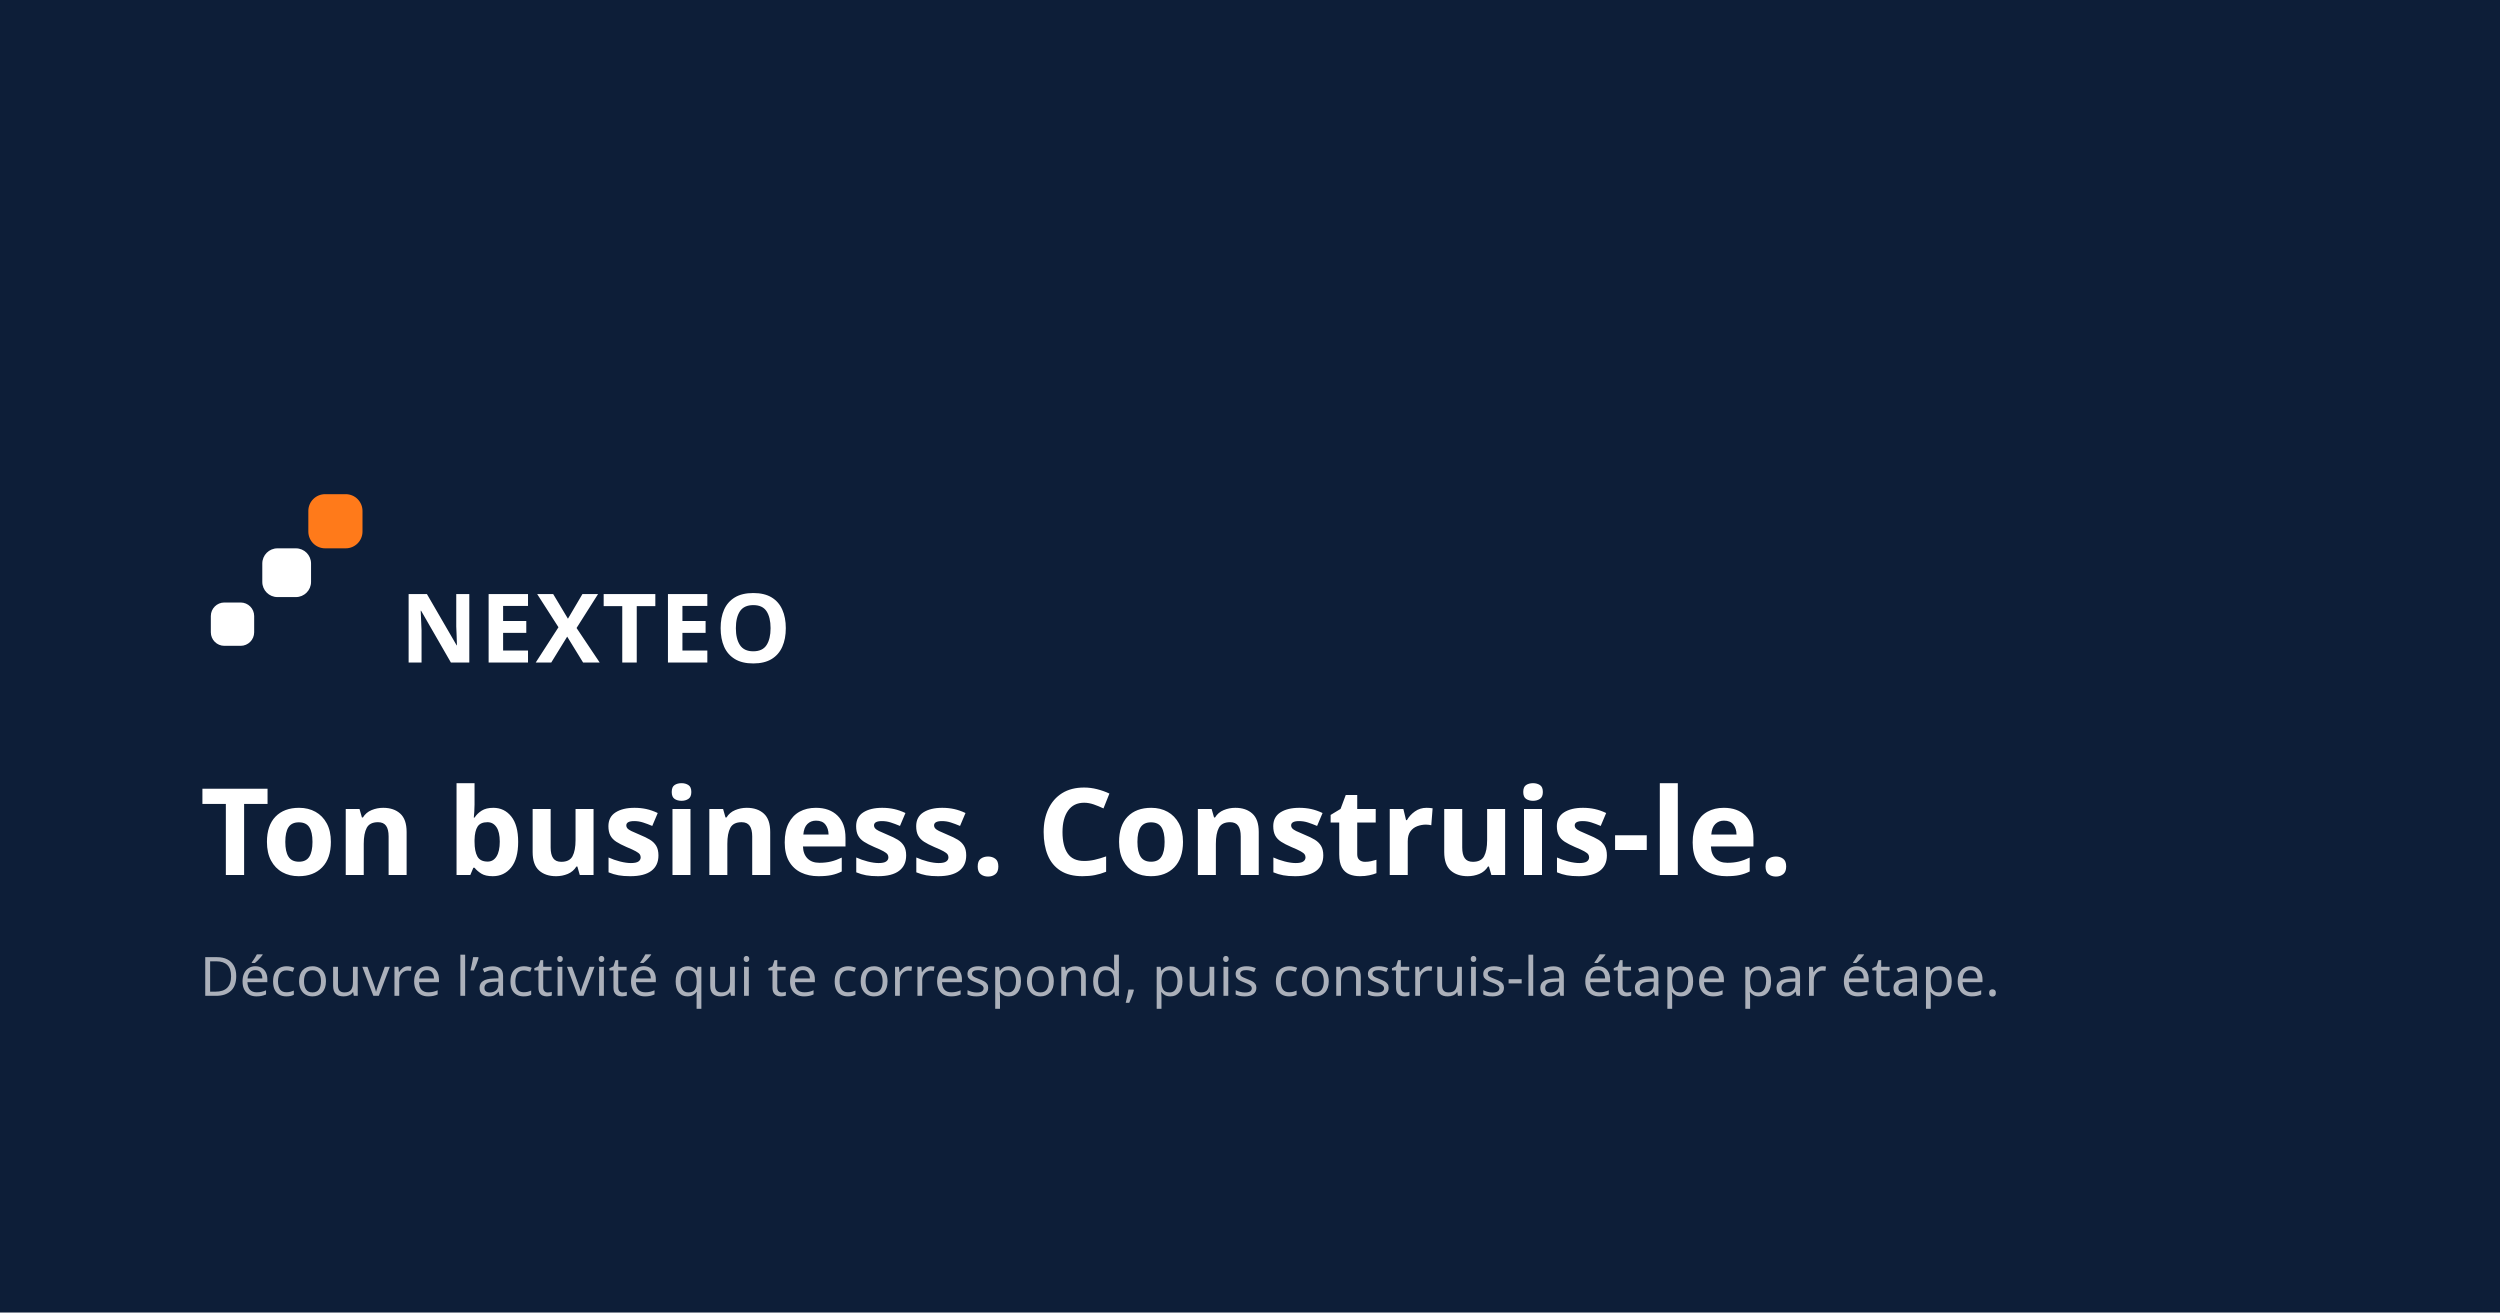
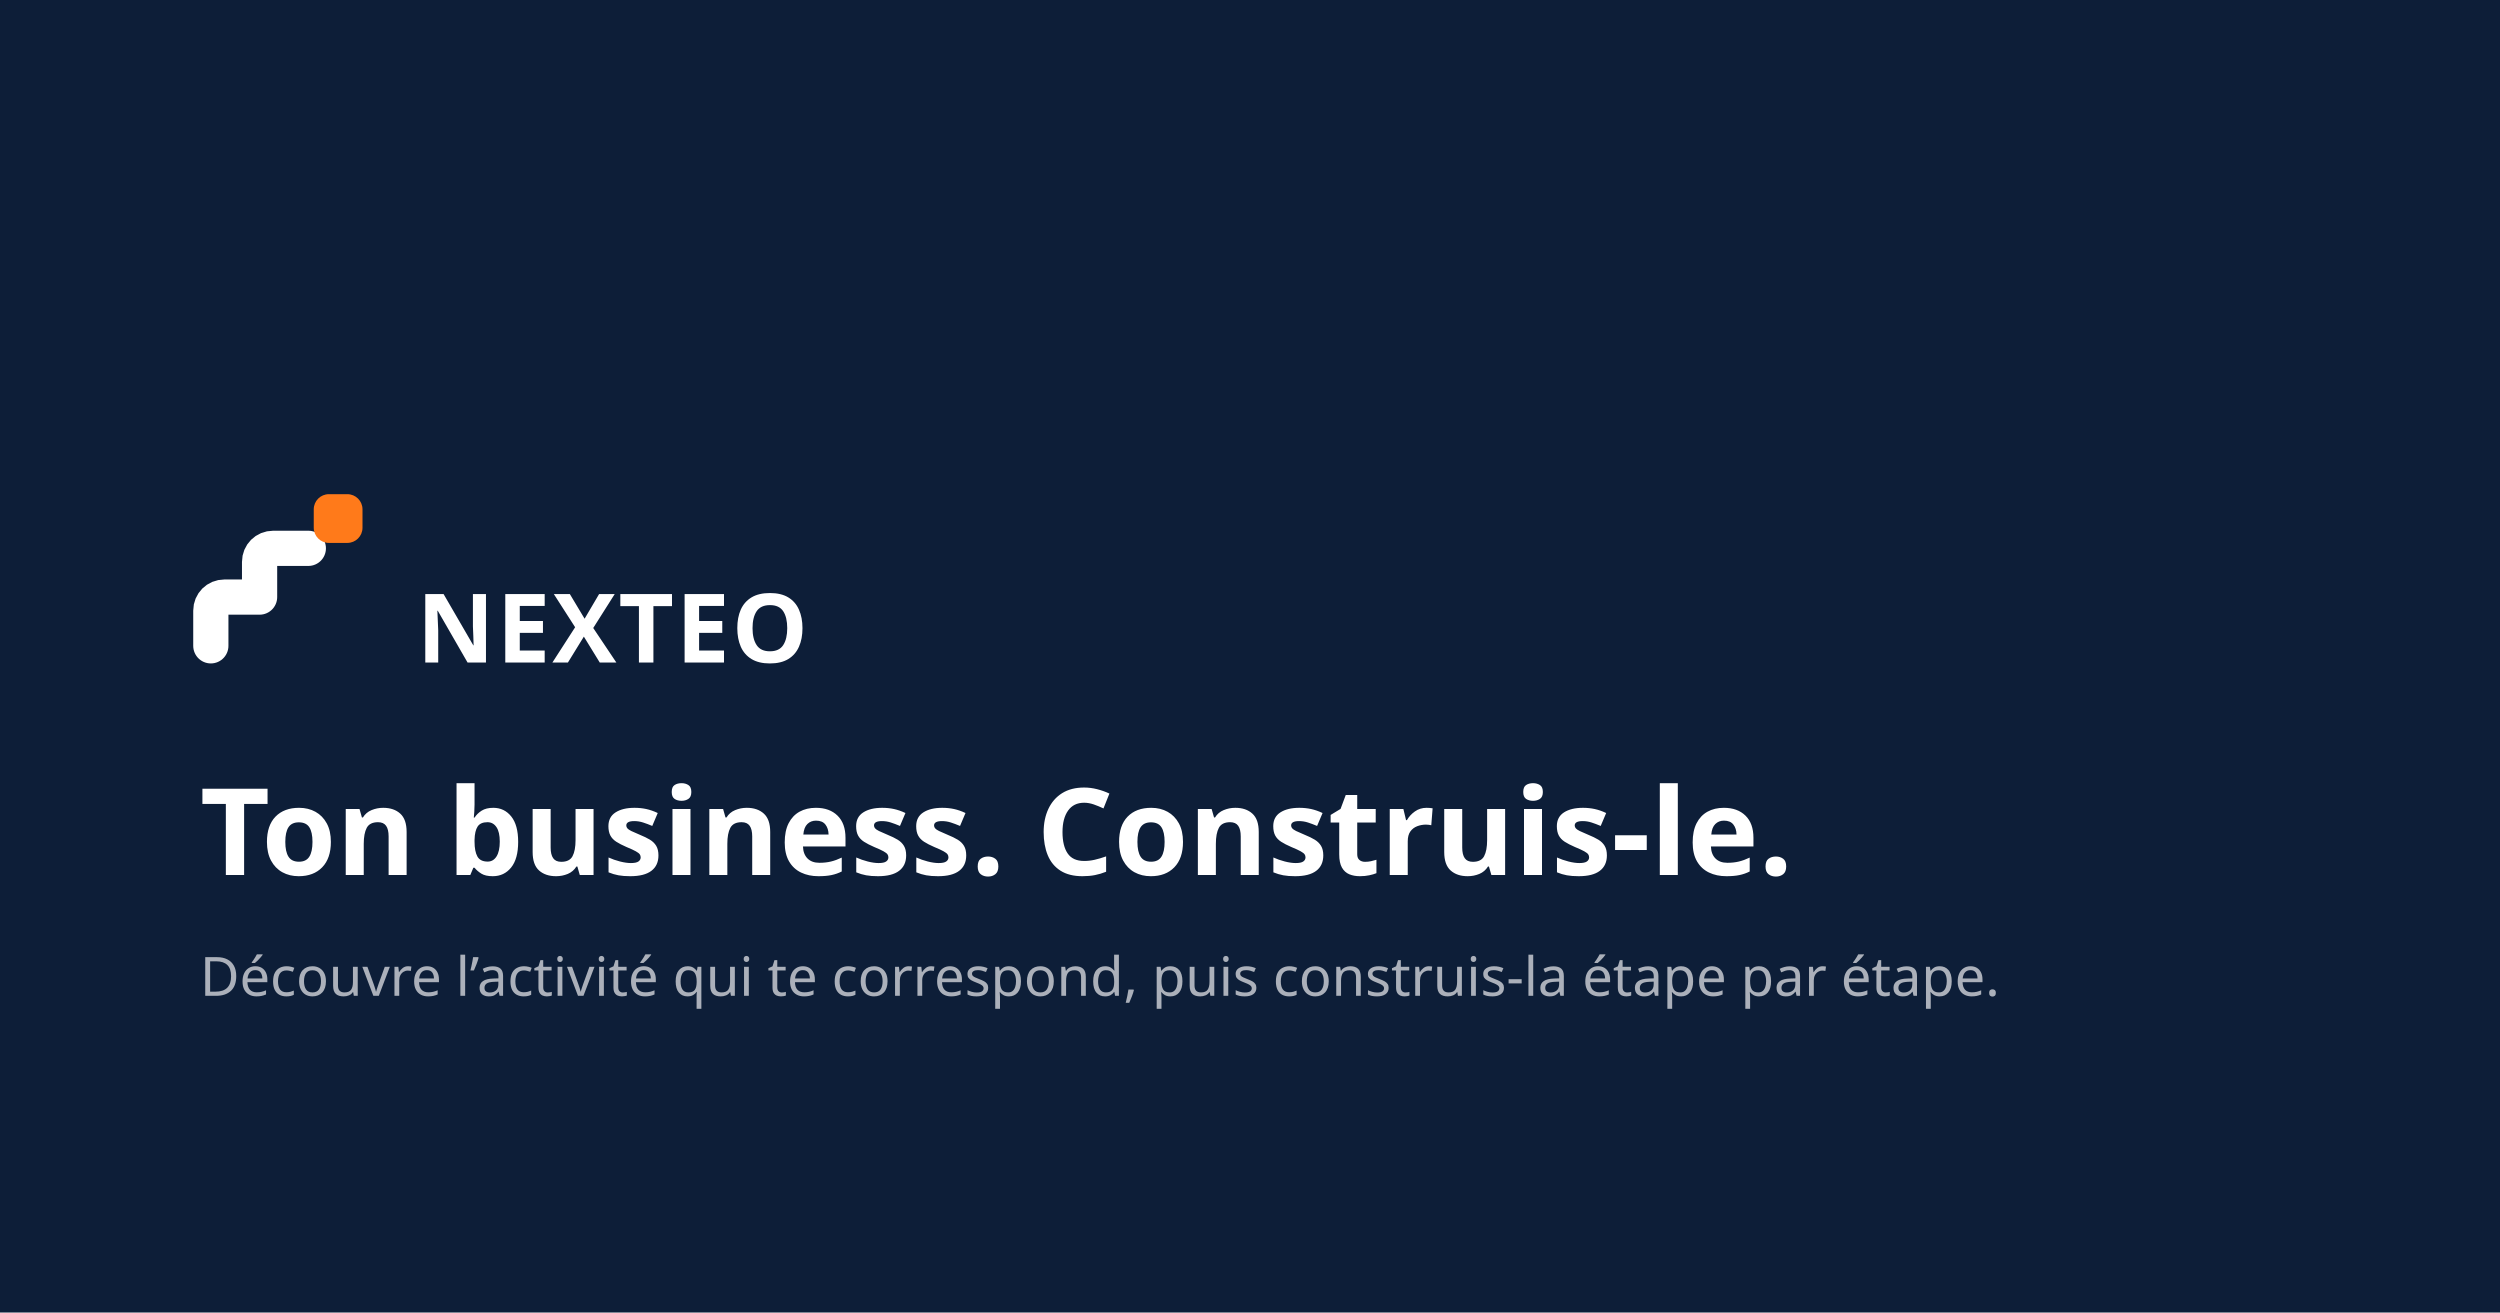
<svg xmlns="http://www.w3.org/2000/svg" width="1200" height="630" viewBox="0 0 1200 630" fill="none">
  <rect width="1200" height="630" fill="#0D1E38" />
  <g transform="translate(96 232) scale(2.6)">
-     <rect x="2" y="22" width="8" height="8" rx="2.5" fill="#FFFFFF" />
-     <rect x="11.5" y="12" width="9" height="9" rx="2.8" fill="#FFFFFF" />
-     <rect x="20" y="2" width="10" height="10" rx="3.1" fill="#FF7A1A" />
+     <path d="M2 30v-6.5c0-1.4 1.1-2.5 2.5-2.5H11v-6.5c0-1.4 1.1-2.5 2.5-2.5H20" stroke="#FFFFFF" stroke-width="6.5" stroke-linecap="round" stroke-linejoin="round" />
+     <rect x="21" y="2" width="9" height="9" rx="2.8" fill="#FF7A1A" />
  </g>
-   <text x="192" y="318" font-family="system-ui, sans-serif" font-size="46" font-weight="800" letter-spacing="1" fill="#FFFFFF">NEXTEO</text>
+   <text x="200" y="318" font-family="system-ui, sans-serif" font-size="46" font-weight="800" letter-spacing="1" fill="#FFFFFF">NEXTEO</text>
  <text x="96" y="420" font-family="system-ui, sans-serif" font-size="58" font-weight="800" fill="#FFFFFF">Ton business. Construis-le.</text>
  <text x="96" y="478" font-family="system-ui, sans-serif" font-size="26" fill="#FFFFFF" opacity="0.65">Découvre l’activité qui te correspond, puis construis-la étape par étape.</text>
</svg>
